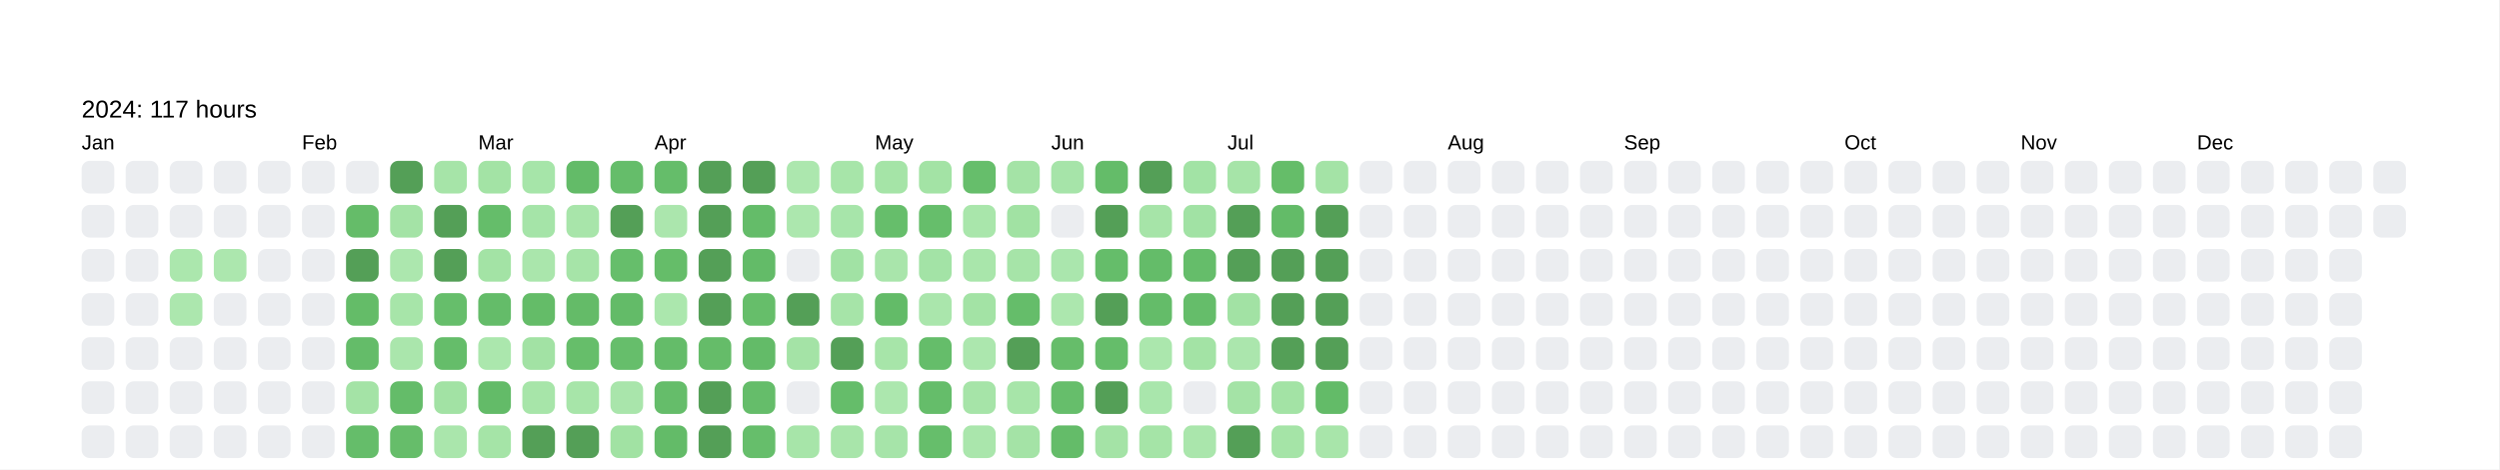
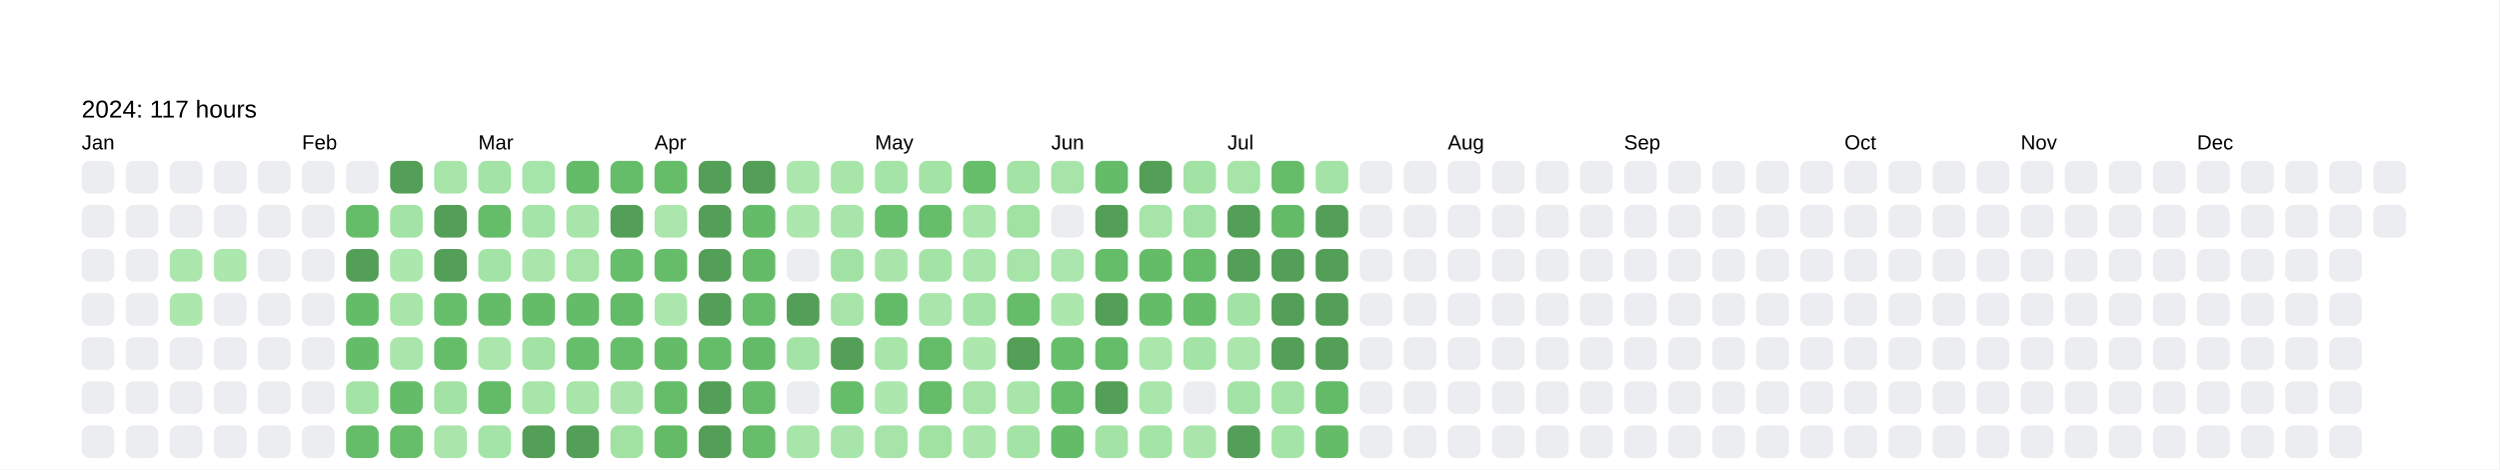
<svg xmlns="http://www.w3.org/2000/svg" baseProfile="full" height="57.5mm" version="1.1" viewBox="0,0,306.2,57.5" width="306.2mm">
  <defs />
  <rect fill="#FFFFFF" height="57.5" width="306.2" x="0" y="0" />
  <text fill="#000000" style="font-size:6px; font-family:Arial; font-weight:bold;" x="10" y="10" />
  <text fill="#000000" style="font-size:3px; font-family:Arial;" x="10" y="14.4">2024: 117 hours</text>
  <text fill="#000000" style="font-size:2.5px; font-family:Arial" x="10" y="18.3">Jan</text>
  <rect fill="#EBEDF0" height="4" rx="1" ry="1" width="4" x="10" y="19.7" />
  <rect fill="#EBEDF0" height="4" rx="1" ry="1" width="4" x="10" y="25.1" />
  <rect fill="#EBEDF0" height="4" rx="1" ry="1" width="4" x="10" y="30.5" />
  <rect fill="#EBEDF0" height="4" rx="1" ry="1" width="4" x="10" y="35.9" />
  <rect fill="#EBEDF0" height="4" rx="1" ry="1" width="4" x="10" y="41.3" />
  <rect fill="#EBEDF0" height="4" rx="1" ry="1" width="4" x="10" y="46.7" />
  <rect fill="#EBEDF0" height="4" rx="1" ry="1" width="4" x="10" y="52.1" />
  <rect fill="#EBEDF0" height="4" rx="1" ry="1" width="4" x="15.4" y="19.7" />
  <rect fill="#EBEDF0" height="4" rx="1" ry="1" width="4" x="15.4" y="25.1" />
  <rect fill="#EBEDF0" height="4" rx="1" ry="1" width="4" x="15.4" y="30.5" />
  <rect fill="#EBEDF0" height="4" rx="1" ry="1" width="4" x="15.4" y="35.9" />
  <rect fill="#EBEDF0" height="4" rx="1" ry="1" width="4" x="15.4" y="41.3" />
  <rect fill="#EBEDF0" height="4" rx="1" ry="1" width="4" x="15.4" y="46.7" />
  <rect fill="#EBEDF0" height="4" rx="1" ry="1" width="4" x="15.4" y="52.1" />
  <rect fill="#EBEDF0" height="4" rx="1" ry="1" width="4" x="20.8" y="19.7" />
  <rect fill="#EBEDF0" height="4" rx="1" ry="1" width="4" x="20.8" y="25.1" />
  <rect fill="#abe7ad" height="4" rx="1" ry="1" width="4" x="20.8" y="30.5" />
  <rect fill="#ace7ae" height="4" rx="1" ry="1" width="4" x="20.8" y="35.9" />
  <rect fill="#EBEDF0" height="4" rx="1" ry="1" width="4" x="20.8" y="41.3" />
  <rect fill="#EBEDF0" height="4" rx="1" ry="1" width="4" x="20.8" y="46.7" />
  <rect fill="#EBEDF0" height="4" rx="1" ry="1" width="4" x="20.8" y="52.1" />
  <rect fill="#EBEDF0" height="4" rx="1" ry="1" width="4" x="26.2" y="19.7" />
  <rect fill="#EBEDF0" height="4" rx="1" ry="1" width="4" x="26.2" y="25.1" />
  <rect fill="#ace7ae" height="4" rx="1" ry="1" width="4" x="26.2" y="30.5" />
  <rect fill="#EBEDF0" height="4" rx="1" ry="1" width="4" x="26.2" y="35.9" />
  <rect fill="#EBEDF0" height="4" rx="1" ry="1" width="4" x="26.2" y="41.3" />
  <rect fill="#EBEDF0" height="4" rx="1" ry="1" width="4" x="26.2" y="46.7" />
  <rect fill="#EBEDF0" height="4" rx="1" ry="1" width="4" x="26.2" y="52.1" />
  <rect fill="#EBEDF0" height="4" rx="1" ry="1" width="4" x="31.6" y="19.7" />
  <rect fill="#EBEDF0" height="4" rx="1" ry="1" width="4" x="31.6" y="25.1" />
  <rect fill="#EBEDF0" height="4" rx="1" ry="1" width="4" x="31.6" y="30.5" />
  <rect fill="#EBEDF0" height="4" rx="1" ry="1" width="4" x="31.6" y="35.9" />
  <rect fill="#EBEDF0" height="4" rx="1" ry="1" width="4" x="31.6" y="41.3" />
  <rect fill="#EBEDF0" height="4" rx="1" ry="1" width="4" x="31.6" y="46.7" />
  <rect fill="#EBEDF0" height="4" rx="1" ry="1" width="4" x="31.6" y="52.1" />
  <text fill="#000000" style="font-size:2.5px; font-family:Arial" x="37.0" y="18.3">Feb</text>
  <rect fill="#EBEDF0" height="4" rx="1" ry="1" width="4" x="37.0" y="19.7" />
  <rect fill="#EBEDF0" height="4" rx="1" ry="1" width="4" x="37.0" y="25.1" />
  <rect fill="#EBEDF0" height="4" rx="1" ry="1" width="4" x="37.0" y="30.5" />
  <rect fill="#EBEDF0" height="4" rx="1" ry="1" width="4" x="37.0" y="35.9" />
  <rect fill="#EBEDF0" height="4" rx="1" ry="1" width="4" x="37.0" y="41.3" />
  <rect fill="#EBEDF0" height="4" rx="1" ry="1" width="4" x="37.0" y="46.7" />
  <rect fill="#EBEDF0" height="4" rx="1" ry="1" width="4" x="37.0" y="52.1" />
  <rect fill="#EBEDF0" height="4" rx="1" ry="1" width="4" x="42.4" y="19.7" />
  <rect fill="#65bc69" height="4" rx="1" ry="1" width="4" x="42.4" y="25.1" />
  <rect fill="#549F57" height="4" rx="1" ry="1" width="4" x="42.4" y="30.5" />
  <rect fill="#64bc68" height="4" rx="1" ry="1" width="4" x="42.4" y="35.9" />
  <rect fill="#64bc69" height="4" rx="1" ry="1" width="4" x="42.4" y="41.3" />
  <rect fill="#a4e3a6" height="4" rx="1" ry="1" width="4" x="42.4" y="46.7" />
  <rect fill="#65bd6a" height="4" rx="1" ry="1" width="4" x="42.4" y="52.1" />
  <rect fill="#549F57" height="4" rx="1" ry="1" width="4" x="47.8" y="19.7" />
  <rect fill="#a4e3a6" height="4" rx="1" ry="1" width="4" x="47.8" y="25.1" />
  <rect fill="#ace7ae" height="4" rx="1" ry="1" width="4" x="47.8" y="30.5" />
  <rect fill="#a7e5a9" height="4" rx="1" ry="1" width="4" x="47.8" y="35.9" />
  <rect fill="#aae6ac" height="4" rx="1" ry="1" width="4" x="47.8" y="41.3" />
  <rect fill="#64bc69" height="4" rx="1" ry="1" width="4" x="47.8" y="46.7" />
  <rect fill="#66bd6a" height="4" rx="1" ry="1" width="4" x="47.8" y="52.1" />
  <rect fill="#a6e4a8" height="4" rx="1" ry="1" width="4" x="53.2" y="19.7" />
  <rect fill="#549F57" height="4" rx="1" ry="1" width="4" x="53.2" y="25.1" />
  <rect fill="#549F57" height="4" rx="1" ry="1" width="4" x="53.2" y="30.5" />
  <rect fill="#66be6b" height="4" rx="1" ry="1" width="4" x="53.2" y="35.9" />
  <rect fill="#65bd6a" height="4" rx="1" ry="1" width="4" x="53.2" y="41.3" />
  <rect fill="#a2e2a4" height="4" rx="1" ry="1" width="4" x="53.2" y="46.7" />
  <rect fill="#aae6ac" height="4" rx="1" ry="1" width="4" x="53.2" y="52.1" />
  <text fill="#000000" style="font-size:2.5px; font-family:Arial" x="58.6" y="18.3">Mar</text>
  <rect fill="#a3e3a5" height="4" rx="1" ry="1" width="4" x="58.6" y="19.7" />
  <rect fill="#65bd6a" height="4" rx="1" ry="1" width="4" x="58.6" y="25.1" />
  <rect fill="#a3e3a5" height="4" rx="1" ry="1" width="4" x="58.6" y="30.5" />
  <rect fill="#64bc69" height="4" rx="1" ry="1" width="4" x="58.6" y="35.9" />
  <rect fill="#abe7ad" height="4" rx="1" ry="1" width="4" x="58.6" y="41.3" />
  <rect fill="#63bb68" height="4" rx="1" ry="1" width="4" x="58.6" y="46.7" />
  <rect fill="#a5e4a7" height="4" rx="1" ry="1" width="4" x="58.6" y="52.1" />
  <rect fill="#a6e5a9" height="4" rx="1" ry="1" width="4" x="64" y="19.7" />
  <rect fill="#a5e4a8" height="4" rx="1" ry="1" width="4" x="64" y="25.1" />
  <rect fill="#aae6ac" height="4" rx="1" ry="1" width="4" x="64" y="30.5" />
  <rect fill="#64bc68" height="4" rx="1" ry="1" width="4" x="64" y="35.9" />
  <rect fill="#a2e2a4" height="4" rx="1" ry="1" width="4" x="64" y="41.3" />
  <rect fill="#a7e5a9" height="4" rx="1" ry="1" width="4" x="64" y="46.7" />
  <rect fill="#549F57" height="4" rx="1" ry="1" width="4" x="64" y="52.1" />
  <rect fill="#63bb68" height="4" rx="1" ry="1" width="4" x="69.4" y="19.7" />
  <rect fill="#a8e5aa" height="4" rx="1" ry="1" width="4" x="69.4" y="25.1" />
  <rect fill="#a6e4a8" height="4" rx="1" ry="1" width="4" x="69.4" y="30.5" />
  <rect fill="#64bb68" height="4" rx="1" ry="1" width="4" x="69.4" y="35.9" />
  <rect fill="#66be6a" height="4" rx="1" ry="1" width="4" x="69.4" y="41.3" />
  <rect fill="#a7e5a9" height="4" rx="1" ry="1" width="4" x="69.4" y="46.7" />
  <rect fill="#549F57" height="4" rx="1" ry="1" width="4" x="69.4" y="52.1" />
  <rect fill="#65bd6a" height="4" rx="1" ry="1" width="4" x="74.8" y="19.7" />
  <rect fill="#549F57" height="4" rx="1" ry="1" width="4" x="74.8" y="25.1" />
  <rect fill="#66be6b" height="4" rx="1" ry="1" width="4" x="74.8" y="30.5" />
  <rect fill="#63bb68" height="4" rx="1" ry="1" width="4" x="74.8" y="35.9" />
  <rect fill="#66be6b" height="4" rx="1" ry="1" width="4" x="74.8" y="41.3" />
  <rect fill="#a9e5ab" height="4" rx="1" ry="1" width="4" x="74.8" y="46.7" />
  <rect fill="#a1e2a3" height="4" rx="1" ry="1" width="4" x="74.8" y="52.1" />
  <text fill="#000000" style="font-size:2.5px; font-family:Arial" x="80.2" y="18.3">Apr</text>
  <rect fill="#65bd6a" height="4" rx="1" ry="1" width="4" x="80.2" y="19.7" />
  <rect fill="#abe6ad" height="4" rx="1" ry="1" width="4" x="80.2" y="25.1" />
  <rect fill="#65bd69" height="4" rx="1" ry="1" width="4" x="80.2" y="30.5" />
  <rect fill="#abe7ad" height="4" rx="1" ry="1" width="4" x="80.2" y="35.9" />
  <rect fill="#64bc69" height="4" rx="1" ry="1" width="4" x="80.2" y="41.3" />
  <rect fill="#65bd6a" height="4" rx="1" ry="1" width="4" x="80.2" y="46.7" />
  <rect fill="#63bb68" height="4" rx="1" ry="1" width="4" x="80.2" y="52.1" />
  <rect fill="#549F57" height="4" rx="1" ry="1" width="4" x="85.6" y="19.7" />
  <rect fill="#549F57" height="4" rx="1" ry="1" width="4" x="85.6" y="25.1" />
  <rect fill="#549F57" height="4" rx="1" ry="1" width="4" x="85.6" y="30.5" />
  <rect fill="#549F57" height="4" rx="1" ry="1" width="4" x="85.6" y="35.9" />
  <rect fill="#65bc69" height="4" rx="1" ry="1" width="4" x="85.6" y="41.3" />
  <rect fill="#549F57" height="4" rx="1" ry="1" width="4" x="85.6" y="46.7" />
  <rect fill="#549F57" height="4" rx="1" ry="1" width="4" x="85.6" y="52.1" />
  <rect fill="#549F57" height="4" rx="1" ry="1" width="4" x="91" y="19.7" />
  <rect fill="#64bc69" height="4" rx="1" ry="1" width="4" x="91" y="25.1" />
  <rect fill="#63bb68" height="4" rx="1" ry="1" width="4" x="91" y="30.5" />
  <rect fill="#66be6a" height="4" rx="1" ry="1" width="4" x="91" y="35.9" />
  <rect fill="#63bb68" height="4" rx="1" ry="1" width="4" x="91" y="41.3" />
  <rect fill="#65bd6a" height="4" rx="1" ry="1" width="4" x="91" y="46.7" />
  <rect fill="#66be6b" height="4" rx="1" ry="1" width="4" x="91" y="52.1" />
  <rect fill="#ace7ae" height="4" rx="1" ry="1" width="4" x="96.4" y="19.7" />
  <rect fill="#ace7ae" height="4" rx="1" ry="1" width="4" x="96.4" y="25.1" />
  <rect fill="#EBEDF0" height="4" rx="1" ry="1" width="4" x="96.4" y="30.5" />
  <rect fill="#549F57" height="4" rx="1" ry="1" width="4" x="96.4" y="35.9" />
  <rect fill="#a4e3a6" height="4" rx="1" ry="1" width="4" x="96.4" y="41.3" />
  <rect fill="#EBEDF0" height="4" rx="1" ry="1" width="4" x="96.4" y="46.7" />
  <rect fill="#a7e5a9" height="4" rx="1" ry="1" width="4" x="96.4" y="52.1" />
  <rect fill="#a7e5a9" height="4" rx="1" ry="1" width="4" x="101.8" y="19.7" />
  <rect fill="#a7e5aa" height="4" rx="1" ry="1" width="4" x="101.8" y="25.1" />
  <rect fill="#a1e2a4" height="4" rx="1" ry="1" width="4" x="101.8" y="30.5" />
  <rect fill="#a6e4a8" height="4" rx="1" ry="1" width="4" x="101.8" y="35.9" />
  <rect fill="#549F57" height="4" rx="1" ry="1" width="4" x="101.8" y="41.3" />
  <rect fill="#65bd6a" height="4" rx="1" ry="1" width="4" x="101.8" y="46.7" />
  <rect fill="#a8e5aa" height="4" rx="1" ry="1" width="4" x="101.8" y="52.1" />
  <text fill="#000000" style="font-size:2.5px; font-family:Arial" x="107.2" y="18.3">May</text>
  <rect fill="#a5e4a7" height="4" rx="1" ry="1" width="4" x="107.2" y="19.7" />
  <rect fill="#66be6b" height="4" rx="1" ry="1" width="4" x="107.2" y="25.1" />
  <rect fill="#a9e5ab" height="4" rx="1" ry="1" width="4" x="107.2" y="30.5" />
  <rect fill="#63bb68" height="4" rx="1" ry="1" width="4" x="107.2" y="35.9" />
  <rect fill="#a7e5a9" height="4" rx="1" ry="1" width="4" x="107.2" y="41.3" />
  <rect fill="#ace7ae" height="4" rx="1" ry="1" width="4" x="107.2" y="46.7" />
  <rect fill="#a6e4a9" height="4" rx="1" ry="1" width="4" x="107.2" y="52.1" />
  <rect fill="#a3e3a5" height="4" rx="1" ry="1" width="4" x="112.6" y="19.7" />
  <rect fill="#66be6b" height="4" rx="1" ry="1" width="4" x="112.6" y="25.1" />
  <rect fill="#a3e3a6" height="4" rx="1" ry="1" width="4" x="112.6" y="30.5" />
  <rect fill="#aae6ac" height="4" rx="1" ry="1" width="4" x="112.6" y="35.9" />
  <rect fill="#65bd6a" height="4" rx="1" ry="1" width="4" x="112.6" y="41.3" />
  <rect fill="#65bd6a" height="4" rx="1" ry="1" width="4" x="112.6" y="46.7" />
-   <rect fill="#66be6b" height="4" rx="1" ry="1" width="4" x="112.6" y="52.1" />
+   <rect fill="#a1e2a3" height="4" rx="1" ry="1" width="4" x="112.6" y="52.1" />
  <rect fill="#66be6b" height="4" rx="1" ry="1" width="4" x="118" y="19.7" />
  <rect fill="#a9e6ab" height="4" rx="1" ry="1" width="4" x="118" y="25.1" />
  <rect fill="#a9e6ab" height="4" rx="1" ry="1" width="4" x="118" y="30.5" />
  <rect fill="#a3e3a5" height="4" rx="1" ry="1" width="4" x="118" y="35.9" />
  <rect fill="#ace7ae" height="4" rx="1" ry="1" width="4" x="118" y="41.3" />
  <rect fill="#a6e4a8" height="4" rx="1" ry="1" width="4" x="118" y="46.7" />
  <rect fill="#aae6ac" height="4" rx="1" ry="1" width="4" x="118" y="52.1" />
  <rect fill="#a4e3a6" height="4" rx="1" ry="1" width="4" x="123.4" y="19.7" />
  <rect fill="#a1e2a3" height="4" rx="1" ry="1" width="4" x="123.4" y="25.1" />
  <rect fill="#a6e4a8" height="4" rx="1" ry="1" width="4" x="123.4" y="30.5" />
  <rect fill="#65bd6a" height="4" rx="1" ry="1" width="4" x="123.4" y="35.9" />
  <rect fill="#549F57" height="4" rx="1" ry="1" width="4" x="123.4" y="41.3" />
  <rect fill="#a7e5a9" height="4" rx="1" ry="1" width="4" x="123.4" y="46.7" />
  <rect fill="#a4e3a6" height="4" rx="1" ry="1" width="4" x="123.4" y="52.1" />
  <text fill="#000000" style="font-size:2.5px; font-family:Arial" x="128.8" y="18.3">Jun</text>
  <rect fill="#a6e4a9" height="4" rx="1" ry="1" width="4" x="128.8" y="19.7" />
  <rect fill="#EBEDF0" height="4" rx="1" ry="1" width="4" x="128.8" y="25.1" />
  <rect fill="#aae6ad" height="4" rx="1" ry="1" width="4" x="128.8" y="30.5" />
  <rect fill="#ace7ae" height="4" rx="1" ry="1" width="4" x="128.8" y="35.9" />
  <rect fill="#66bd6a" height="4" rx="1" ry="1" width="4" x="128.8" y="41.3" />
  <rect fill="#66be6b" height="4" rx="1" ry="1" width="4" x="128.8" y="46.7" />
  <rect fill="#64bc69" height="4" rx="1" ry="1" width="4" x="128.8" y="52.1" />
  <rect fill="#64bc69" height="4" rx="1" ry="1" width="4" x="134.2" y="19.7" />
  <rect fill="#549F57" height="4" rx="1" ry="1" width="4" x="134.2" y="25.1" />
  <rect fill="#65bd6a" height="4" rx="1" ry="1" width="4" x="134.2" y="30.5" />
  <rect fill="#549F57" height="4" rx="1" ry="1" width="4" x="134.2" y="35.9" />
  <rect fill="#65bd6a" height="4" rx="1" ry="1" width="4" x="134.2" y="41.3" />
  <rect fill="#549F57" height="4" rx="1" ry="1" width="4" x="134.2" y="46.7" />
  <rect fill="#a4e3a6" height="4" rx="1" ry="1" width="4" x="134.2" y="52.1" />
  <rect fill="#549F57" height="4" rx="1" ry="1" width="4" x="139.6" y="19.7" />
  <rect fill="#a6e4a8" height="4" rx="1" ry="1" width="4" x="139.6" y="25.1" />
  <rect fill="#64bc69" height="4" rx="1" ry="1" width="4" x="139.6" y="30.5" />
  <rect fill="#64bc69" height="4" rx="1" ry="1" width="4" x="139.6" y="35.9" />
  <rect fill="#abe7ad" height="4" rx="1" ry="1" width="4" x="139.6" y="41.3" />
  <rect fill="#a9e6ac" height="4" rx="1" ry="1" width="4" x="139.6" y="46.7" />
  <rect fill="#a5e4a7" height="4" rx="1" ry="1" width="4" x="139.6" y="52.1" />
  <rect fill="#a2e3a5" height="4" rx="1" ry="1" width="4" x="145" y="19.7" />
  <rect fill="#a1e2a4" height="4" rx="1" ry="1" width="4" x="145" y="25.1" />
  <rect fill="#65bd6a" height="4" rx="1" ry="1" width="4" x="145" y="30.5" />
  <rect fill="#65bd6a" height="4" rx="1" ry="1" width="4" x="145" y="35.9" />
  <rect fill="#a3e3a5" height="4" rx="1" ry="1" width="4" x="145" y="41.3" />
  <rect fill="#EBEDF0" height="4" rx="1" ry="1" width="4" x="145" y="46.7" />
  <rect fill="#aae6ac" height="4" rx="1" ry="1" width="4" x="145" y="52.1" />
  <text fill="#000000" style="font-size:2.5px; font-family:Arial" x="150.4" y="18.3">Jul</text>
  <rect fill="#a6e4a8" height="4" rx="1" ry="1" width="4" x="150.4" y="19.7" />
  <rect fill="#549F57" height="4" rx="1" ry="1" width="4" x="150.4" y="25.1" />
  <rect fill="#549F57" height="4" rx="1" ry="1" width="4" x="150.4" y="30.5" />
  <rect fill="#a2e2a4" height="4" rx="1" ry="1" width="4" x="150.4" y="35.9" />
  <rect fill="#abe6ad" height="4" rx="1" ry="1" width="4" x="150.4" y="41.3" />
  <rect fill="#a4e3a6" height="4" rx="1" ry="1" width="4" x="150.4" y="46.7" />
  <rect fill="#549F57" height="4" rx="1" ry="1" width="4" x="150.4" y="52.1" />
  <rect fill="#65bd69" height="4" rx="1" ry="1" width="4" x="155.8" y="19.7" />
  <rect fill="#63bb68" height="4" rx="1" ry="1" width="4" x="155.8" y="25.1" />
  <rect fill="#549F57" height="4" rx="1" ry="1" width="4" x="155.8" y="30.5" />
  <rect fill="#549F57" height="4" rx="1" ry="1" width="4" x="155.8" y="35.9" />
  <rect fill="#549F57" height="4" rx="1" ry="1" width="4" x="155.8" y="41.3" />
  <rect fill="#a3e3a5" height="4" rx="1" ry="1" width="4" x="155.8" y="46.7" />
  <rect fill="#a5e4a7" height="4" rx="1" ry="1" width="4" x="155.8" y="52.1" />
  <rect fill="#a4e3a6" height="4" rx="1" ry="1" width="4" x="161.2" y="19.7" />
  <rect fill="#549F57" height="4" rx="1" ry="1" width="4" x="161.2" y="25.1" />
  <rect fill="#549F57" height="4" rx="1" ry="1" width="4" x="161.2" y="30.5" />
  <rect fill="#549F57" height="4" rx="1" ry="1" width="4" x="161.2" y="35.9" />
  <rect fill="#549F57" height="4" rx="1" ry="1" width="4" x="161.2" y="41.3" />
  <rect fill="#63bb68" height="4" rx="1" ry="1" width="4" x="161.2" y="46.7" />
-   <rect fill="#a8e5aa" height="4" rx="1" ry="1" width="4" x="161.2" y="52.1" />
+   <rect fill="#64bc68" height="4" rx="1" ry="1" width="4" x="161.2" y="52.1" />
  <rect fill="#EBEDF0" height="4" rx="1" ry="1" width="4" x="166.6" y="19.7" />
  <rect fill="#EBEDF0" height="4" rx="1" ry="1" width="4" x="166.6" y="25.1" />
  <rect fill="#EBEDF0" height="4" rx="1" ry="1" width="4" x="166.6" y="30.5" />
  <rect fill="#EBEDF0" height="4" rx="1" ry="1" width="4" x="166.6" y="35.9" />
  <rect fill="#EBEDF0" height="4" rx="1" ry="1" width="4" x="166.6" y="41.3" />
  <rect fill="#EBEDF0" height="4" rx="1" ry="1" width="4" x="166.6" y="46.7" />
  <rect fill="#EBEDF0" height="4" rx="1" ry="1" width="4" x="166.6" y="52.1" />
  <rect fill="#EBEDF0" height="4" rx="1" ry="1" width="4" x="172" y="19.7" />
  <rect fill="#EBEDF0" height="4" rx="1" ry="1" width="4" x="172" y="25.1" />
  <rect fill="#EBEDF0" height="4" rx="1" ry="1" width="4" x="172" y="30.5" />
  <rect fill="#EBEDF0" height="4" rx="1" ry="1" width="4" x="172" y="35.9" />
  <rect fill="#EBEDF0" height="4" rx="1" ry="1" width="4" x="172" y="41.3" />
  <rect fill="#EBEDF0" height="4" rx="1" ry="1" width="4" x="172" y="46.7" />
  <rect fill="#EBEDF0" height="4" rx="1" ry="1" width="4" x="172" y="52.1" />
  <text fill="#000000" style="font-size:2.5px; font-family:Arial" x="177.4" y="18.3">Aug</text>
  <rect fill="#EBEDF0" height="4" rx="1" ry="1" width="4" x="177.4" y="19.7" />
  <rect fill="#EBEDF0" height="4" rx="1" ry="1" width="4" x="177.4" y="25.1" />
  <rect fill="#EBEDF0" height="4" rx="1" ry="1" width="4" x="177.4" y="30.5" />
  <rect fill="#EBEDF0" height="4" rx="1" ry="1" width="4" x="177.4" y="35.9" />
  <rect fill="#EBEDF0" height="4" rx="1" ry="1" width="4" x="177.4" y="41.3" />
  <rect fill="#EBEDF0" height="4" rx="1" ry="1" width="4" x="177.4" y="46.7" />
  <rect fill="#EBEDF0" height="4" rx="1" ry="1" width="4" x="177.4" y="52.1" />
  <rect fill="#EBEDF0" height="4" rx="1" ry="1" width="4" x="182.8" y="19.7" />
  <rect fill="#EBEDF0" height="4" rx="1" ry="1" width="4" x="182.8" y="25.1" />
  <rect fill="#EBEDF0" height="4" rx="1" ry="1" width="4" x="182.8" y="30.5" />
  <rect fill="#EBEDF0" height="4" rx="1" ry="1" width="4" x="182.8" y="35.9" />
  <rect fill="#EBEDF0" height="4" rx="1" ry="1" width="4" x="182.8" y="41.3" />
  <rect fill="#EBEDF0" height="4" rx="1" ry="1" width="4" x="182.8" y="46.7" />
  <rect fill="#EBEDF0" height="4" rx="1" ry="1" width="4" x="182.8" y="52.1" />
  <rect fill="#EBEDF0" height="4" rx="1" ry="1" width="4" x="188.2" y="19.7" />
  <rect fill="#EBEDF0" height="4" rx="1" ry="1" width="4" x="188.2" y="25.1" />
  <rect fill="#EBEDF0" height="4" rx="1" ry="1" width="4" x="188.2" y="30.5" />
  <rect fill="#EBEDF0" height="4" rx="1" ry="1" width="4" x="188.2" y="35.9" />
  <rect fill="#EBEDF0" height="4" rx="1" ry="1" width="4" x="188.2" y="41.3" />
  <rect fill="#EBEDF0" height="4" rx="1" ry="1" width="4" x="188.2" y="46.7" />
  <rect fill="#EBEDF0" height="4" rx="1" ry="1" width="4" x="188.2" y="52.1" />
  <rect fill="#EBEDF0" height="4" rx="1" ry="1" width="4" x="193.6" y="19.7" />
  <rect fill="#EBEDF0" height="4" rx="1" ry="1" width="4" x="193.6" y="25.1" />
  <rect fill="#EBEDF0" height="4" rx="1" ry="1" width="4" x="193.6" y="30.5" />
  <rect fill="#EBEDF0" height="4" rx="1" ry="1" width="4" x="193.6" y="35.9" />
  <rect fill="#EBEDF0" height="4" rx="1" ry="1" width="4" x="193.6" y="41.3" />
  <rect fill="#EBEDF0" height="4" rx="1" ry="1" width="4" x="193.6" y="46.7" />
  <rect fill="#EBEDF0" height="4" rx="1" ry="1" width="4" x="193.6" y="52.1" />
  <text fill="#000000" style="font-size:2.5px; font-family:Arial" x="199" y="18.3">Sep</text>
  <rect fill="#EBEDF0" height="4" rx="1" ry="1" width="4" x="199" y="19.7" />
  <rect fill="#EBEDF0" height="4" rx="1" ry="1" width="4" x="199" y="25.1" />
  <rect fill="#EBEDF0" height="4" rx="1" ry="1" width="4" x="199" y="30.5" />
  <rect fill="#EBEDF0" height="4" rx="1" ry="1" width="4" x="199" y="35.9" />
  <rect fill="#EBEDF0" height="4" rx="1" ry="1" width="4" x="199" y="41.3" />
  <rect fill="#EBEDF0" height="4" rx="1" ry="1" width="4" x="199" y="46.7" />
  <rect fill="#EBEDF0" height="4" rx="1" ry="1" width="4" x="199" y="52.1" />
  <rect fill="#EBEDF0" height="4" rx="1" ry="1" width="4" x="204.4" y="19.7" />
  <rect fill="#EBEDF0" height="4" rx="1" ry="1" width="4" x="204.4" y="25.1" />
  <rect fill="#EBEDF0" height="4" rx="1" ry="1" width="4" x="204.4" y="30.5" />
  <rect fill="#EBEDF0" height="4" rx="1" ry="1" width="4" x="204.4" y="35.9" />
  <rect fill="#EBEDF0" height="4" rx="1" ry="1" width="4" x="204.4" y="41.3" />
  <rect fill="#EBEDF0" height="4" rx="1" ry="1" width="4" x="204.4" y="46.7" />
  <rect fill="#EBEDF0" height="4" rx="1" ry="1" width="4" x="204.4" y="52.1" />
  <rect fill="#EBEDF0" height="4" rx="1" ry="1" width="4" x="209.8" y="19.7" />
  <rect fill="#EBEDF0" height="4" rx="1" ry="1" width="4" x="209.8" y="25.1" />
  <rect fill="#EBEDF0" height="4" rx="1" ry="1" width="4" x="209.8" y="30.5" />
  <rect fill="#EBEDF0" height="4" rx="1" ry="1" width="4" x="209.8" y="35.9" />
  <rect fill="#EBEDF0" height="4" rx="1" ry="1" width="4" x="209.8" y="41.3" />
  <rect fill="#EBEDF0" height="4" rx="1" ry="1" width="4" x="209.8" y="46.7" />
  <rect fill="#EBEDF0" height="4" rx="1" ry="1" width="4" x="209.8" y="52.1" />
  <rect fill="#EBEDF0" height="4" rx="1" ry="1" width="4" x="215.2" y="19.7" />
  <rect fill="#EBEDF0" height="4" rx="1" ry="1" width="4" x="215.2" y="25.1" />
  <rect fill="#EBEDF0" height="4" rx="1" ry="1" width="4" x="215.2" y="30.5" />
  <rect fill="#EBEDF0" height="4" rx="1" ry="1" width="4" x="215.2" y="35.9" />
  <rect fill="#EBEDF0" height="4" rx="1" ry="1" width="4" x="215.2" y="41.3" />
  <rect fill="#EBEDF0" height="4" rx="1" ry="1" width="4" x="215.2" y="46.7" />
  <rect fill="#EBEDF0" height="4" rx="1" ry="1" width="4" x="215.2" y="52.1" />
  <rect fill="#EBEDF0" height="4" rx="1" ry="1" width="4" x="220.6" y="19.7" />
  <rect fill="#EBEDF0" height="4" rx="1" ry="1" width="4" x="220.6" y="25.1" />
  <rect fill="#EBEDF0" height="4" rx="1" ry="1" width="4" x="220.6" y="30.5" />
  <rect fill="#EBEDF0" height="4" rx="1" ry="1" width="4" x="220.6" y="35.9" />
  <rect fill="#EBEDF0" height="4" rx="1" ry="1" width="4" x="220.6" y="41.3" />
  <rect fill="#EBEDF0" height="4" rx="1" ry="1" width="4" x="220.6" y="46.7" />
  <rect fill="#EBEDF0" height="4" rx="1" ry="1" width="4" x="220.6" y="52.1" />
  <text fill="#000000" style="font-size:2.5px; font-family:Arial" x="226" y="18.3">Oct</text>
  <rect fill="#EBEDF0" height="4" rx="1" ry="1" width="4" x="226" y="19.7" />
  <rect fill="#EBEDF0" height="4" rx="1" ry="1" width="4" x="226" y="25.1" />
  <rect fill="#EBEDF0" height="4" rx="1" ry="1" width="4" x="226" y="30.5" />
  <rect fill="#EBEDF0" height="4" rx="1" ry="1" width="4" x="226" y="35.9" />
  <rect fill="#EBEDF0" height="4" rx="1" ry="1" width="4" x="226" y="41.3" />
  <rect fill="#EBEDF0" height="4" rx="1" ry="1" width="4" x="226" y="46.7" />
  <rect fill="#EBEDF0" height="4" rx="1" ry="1" width="4" x="226" y="52.1" />
  <rect fill="#EBEDF0" height="4" rx="1" ry="1" width="4" x="231.4" y="19.7" />
  <rect fill="#EBEDF0" height="4" rx="1" ry="1" width="4" x="231.4" y="25.1" />
  <rect fill="#EBEDF0" height="4" rx="1" ry="1" width="4" x="231.4" y="30.5" />
  <rect fill="#EBEDF0" height="4" rx="1" ry="1" width="4" x="231.4" y="35.9" />
  <rect fill="#EBEDF0" height="4" rx="1" ry="1" width="4" x="231.4" y="41.3" />
  <rect fill="#EBEDF0" height="4" rx="1" ry="1" width="4" x="231.4" y="46.7" />
  <rect fill="#EBEDF0" height="4" rx="1" ry="1" width="4" x="231.4" y="52.1" />
  <rect fill="#EBEDF0" height="4" rx="1" ry="1" width="4" x="236.8" y="19.7" />
  <rect fill="#EBEDF0" height="4" rx="1" ry="1" width="4" x="236.8" y="25.1" />
  <rect fill="#EBEDF0" height="4" rx="1" ry="1" width="4" x="236.8" y="30.5" />
  <rect fill="#EBEDF0" height="4" rx="1" ry="1" width="4" x="236.8" y="35.9" />
  <rect fill="#EBEDF0" height="4" rx="1" ry="1" width="4" x="236.8" y="41.3" />
  <rect fill="#EBEDF0" height="4" rx="1" ry="1" width="4" x="236.8" y="46.7" />
  <rect fill="#EBEDF0" height="4" rx="1" ry="1" width="4" x="236.8" y="52.1" />
  <rect fill="#EBEDF0" height="4" rx="1" ry="1" width="4" x="242.2" y="19.7" />
  <rect fill="#EBEDF0" height="4" rx="1" ry="1" width="4" x="242.2" y="25.1" />
  <rect fill="#EBEDF0" height="4" rx="1" ry="1" width="4" x="242.2" y="30.5" />
  <rect fill="#EBEDF0" height="4" rx="1" ry="1" width="4" x="242.2" y="35.9" />
  <rect fill="#EBEDF0" height="4" rx="1" ry="1" width="4" x="242.2" y="41.3" />
  <rect fill="#EBEDF0" height="4" rx="1" ry="1" width="4" x="242.2" y="46.7" />
  <rect fill="#EBEDF0" height="4" rx="1" ry="1" width="4" x="242.2" y="52.1" />
  <text fill="#000000" style="font-size:2.5px; font-family:Arial" x="247.6" y="18.3">Nov</text>
  <rect fill="#EBEDF0" height="4" rx="1" ry="1" width="4" x="247.6" y="19.7" />
  <rect fill="#EBEDF0" height="4" rx="1" ry="1" width="4" x="247.6" y="25.1" />
  <rect fill="#EBEDF0" height="4" rx="1" ry="1" width="4" x="247.6" y="30.5" />
  <rect fill="#EBEDF0" height="4" rx="1" ry="1" width="4" x="247.6" y="35.9" />
  <rect fill="#EBEDF0" height="4" rx="1" ry="1" width="4" x="247.6" y="41.3" />
  <rect fill="#EBEDF0" height="4" rx="1" ry="1" width="4" x="247.6" y="46.7" />
  <rect fill="#EBEDF0" height="4" rx="1" ry="1" width="4" x="247.6" y="52.1" />
  <rect fill="#EBEDF0" height="4" rx="1" ry="1" width="4" x="253" y="19.7" />
  <rect fill="#EBEDF0" height="4" rx="1" ry="1" width="4" x="253" y="25.1" />
  <rect fill="#EBEDF0" height="4" rx="1" ry="1" width="4" x="253" y="30.5" />
  <rect fill="#EBEDF0" height="4" rx="1" ry="1" width="4" x="253" y="35.9" />
  <rect fill="#EBEDF0" height="4" rx="1" ry="1" width="4" x="253" y="41.3" />
  <rect fill="#EBEDF0" height="4" rx="1" ry="1" width="4" x="253" y="46.7" />
  <rect fill="#EBEDF0" height="4" rx="1" ry="1" width="4" x="253" y="52.1" />
  <rect fill="#EBEDF0" height="4" rx="1" ry="1" width="4" x="258.4" y="19.7" />
  <rect fill="#EBEDF0" height="4" rx="1" ry="1" width="4" x="258.4" y="25.1" />
  <rect fill="#EBEDF0" height="4" rx="1" ry="1" width="4" x="258.4" y="30.5" />
  <rect fill="#EBEDF0" height="4" rx="1" ry="1" width="4" x="258.4" y="35.9" />
  <rect fill="#EBEDF0" height="4" rx="1" ry="1" width="4" x="258.4" y="41.3" />
  <rect fill="#EBEDF0" height="4" rx="1" ry="1" width="4" x="258.4" y="46.7" />
  <rect fill="#EBEDF0" height="4" rx="1" ry="1" width="4" x="258.4" y="52.1" />
  <rect fill="#EBEDF0" height="4" rx="1" ry="1" width="4" x="263.8" y="19.7" />
  <rect fill="#EBEDF0" height="4" rx="1" ry="1" width="4" x="263.8" y="25.1" />
  <rect fill="#EBEDF0" height="4" rx="1" ry="1" width="4" x="263.8" y="30.5" />
  <rect fill="#EBEDF0" height="4" rx="1" ry="1" width="4" x="263.8" y="35.9" />
  <rect fill="#EBEDF0" height="4" rx="1" ry="1" width="4" x="263.8" y="41.3" />
  <rect fill="#EBEDF0" height="4" rx="1" ry="1" width="4" x="263.8" y="46.7" />
  <rect fill="#EBEDF0" height="4" rx="1" ry="1" width="4" x="263.8" y="52.1" />
  <text fill="#000000" style="font-size:2.5px; font-family:Arial" x="269.2" y="18.3">Dec</text>
  <rect fill="#EBEDF0" height="4" rx="1" ry="1" width="4" x="269.2" y="19.7" />
  <rect fill="#EBEDF0" height="4" rx="1" ry="1" width="4" x="269.2" y="25.1" />
  <rect fill="#EBEDF0" height="4" rx="1" ry="1" width="4" x="269.2" y="30.5" />
  <rect fill="#EBEDF0" height="4" rx="1" ry="1" width="4" x="269.2" y="35.9" />
  <rect fill="#EBEDF0" height="4" rx="1" ry="1" width="4" x="269.2" y="41.3" />
  <rect fill="#EBEDF0" height="4" rx="1" ry="1" width="4" x="269.2" y="46.7" />
  <rect fill="#EBEDF0" height="4" rx="1" ry="1" width="4" x="269.2" y="52.1" />
  <rect fill="#EBEDF0" height="4" rx="1" ry="1" width="4" x="274.6" y="19.7" />
  <rect fill="#EBEDF0" height="4" rx="1" ry="1" width="4" x="274.6" y="25.1" />
  <rect fill="#EBEDF0" height="4" rx="1" ry="1" width="4" x="274.6" y="30.5" />
  <rect fill="#EBEDF0" height="4" rx="1" ry="1" width="4" x="274.6" y="35.9" />
  <rect fill="#EBEDF0" height="4" rx="1" ry="1" width="4" x="274.6" y="41.3" />
  <rect fill="#EBEDF0" height="4" rx="1" ry="1" width="4" x="274.6" y="46.7" />
  <rect fill="#EBEDF0" height="4" rx="1" ry="1" width="4" x="274.6" y="52.1" />
  <rect fill="#EBEDF0" height="4" rx="1" ry="1" width="4" x="280" y="19.7" />
  <rect fill="#EBEDF0" height="4" rx="1" ry="1" width="4" x="280" y="25.1" />
  <rect fill="#EBEDF0" height="4" rx="1" ry="1" width="4" x="280" y="30.5" />
  <rect fill="#EBEDF0" height="4" rx="1" ry="1" width="4" x="280" y="35.9" />
  <rect fill="#EBEDF0" height="4" rx="1" ry="1" width="4" x="280" y="41.3" />
  <rect fill="#EBEDF0" height="4" rx="1" ry="1" width="4" x="280" y="46.7" />
  <rect fill="#EBEDF0" height="4" rx="1" ry="1" width="4" x="280" y="52.1" />
  <rect fill="#EBEDF0" height="4" rx="1" ry="1" width="4" x="285.4" y="19.7" />
  <rect fill="#EBEDF0" height="4" rx="1" ry="1" width="4" x="285.4" y="25.1" />
  <rect fill="#EBEDF0" height="4" rx="1" ry="1" width="4" x="285.4" y="30.5" />
  <rect fill="#EBEDF0" height="4" rx="1" ry="1" width="4" x="285.4" y="35.9" />
  <rect fill="#EBEDF0" height="4" rx="1" ry="1" width="4" x="285.4" y="41.3" />
  <rect fill="#EBEDF0" height="4" rx="1" ry="1" width="4" x="285.4" y="46.7" />
  <rect fill="#EBEDF0" height="4" rx="1" ry="1" width="4" x="285.4" y="52.1" />
  <rect fill="#EBEDF0" height="4" rx="1" ry="1" width="4" x="290.8" y="19.7" />
  <rect fill="#EBEDF0" height="4" rx="1" ry="1" width="4" x="290.8" y="25.1" />
</svg>
